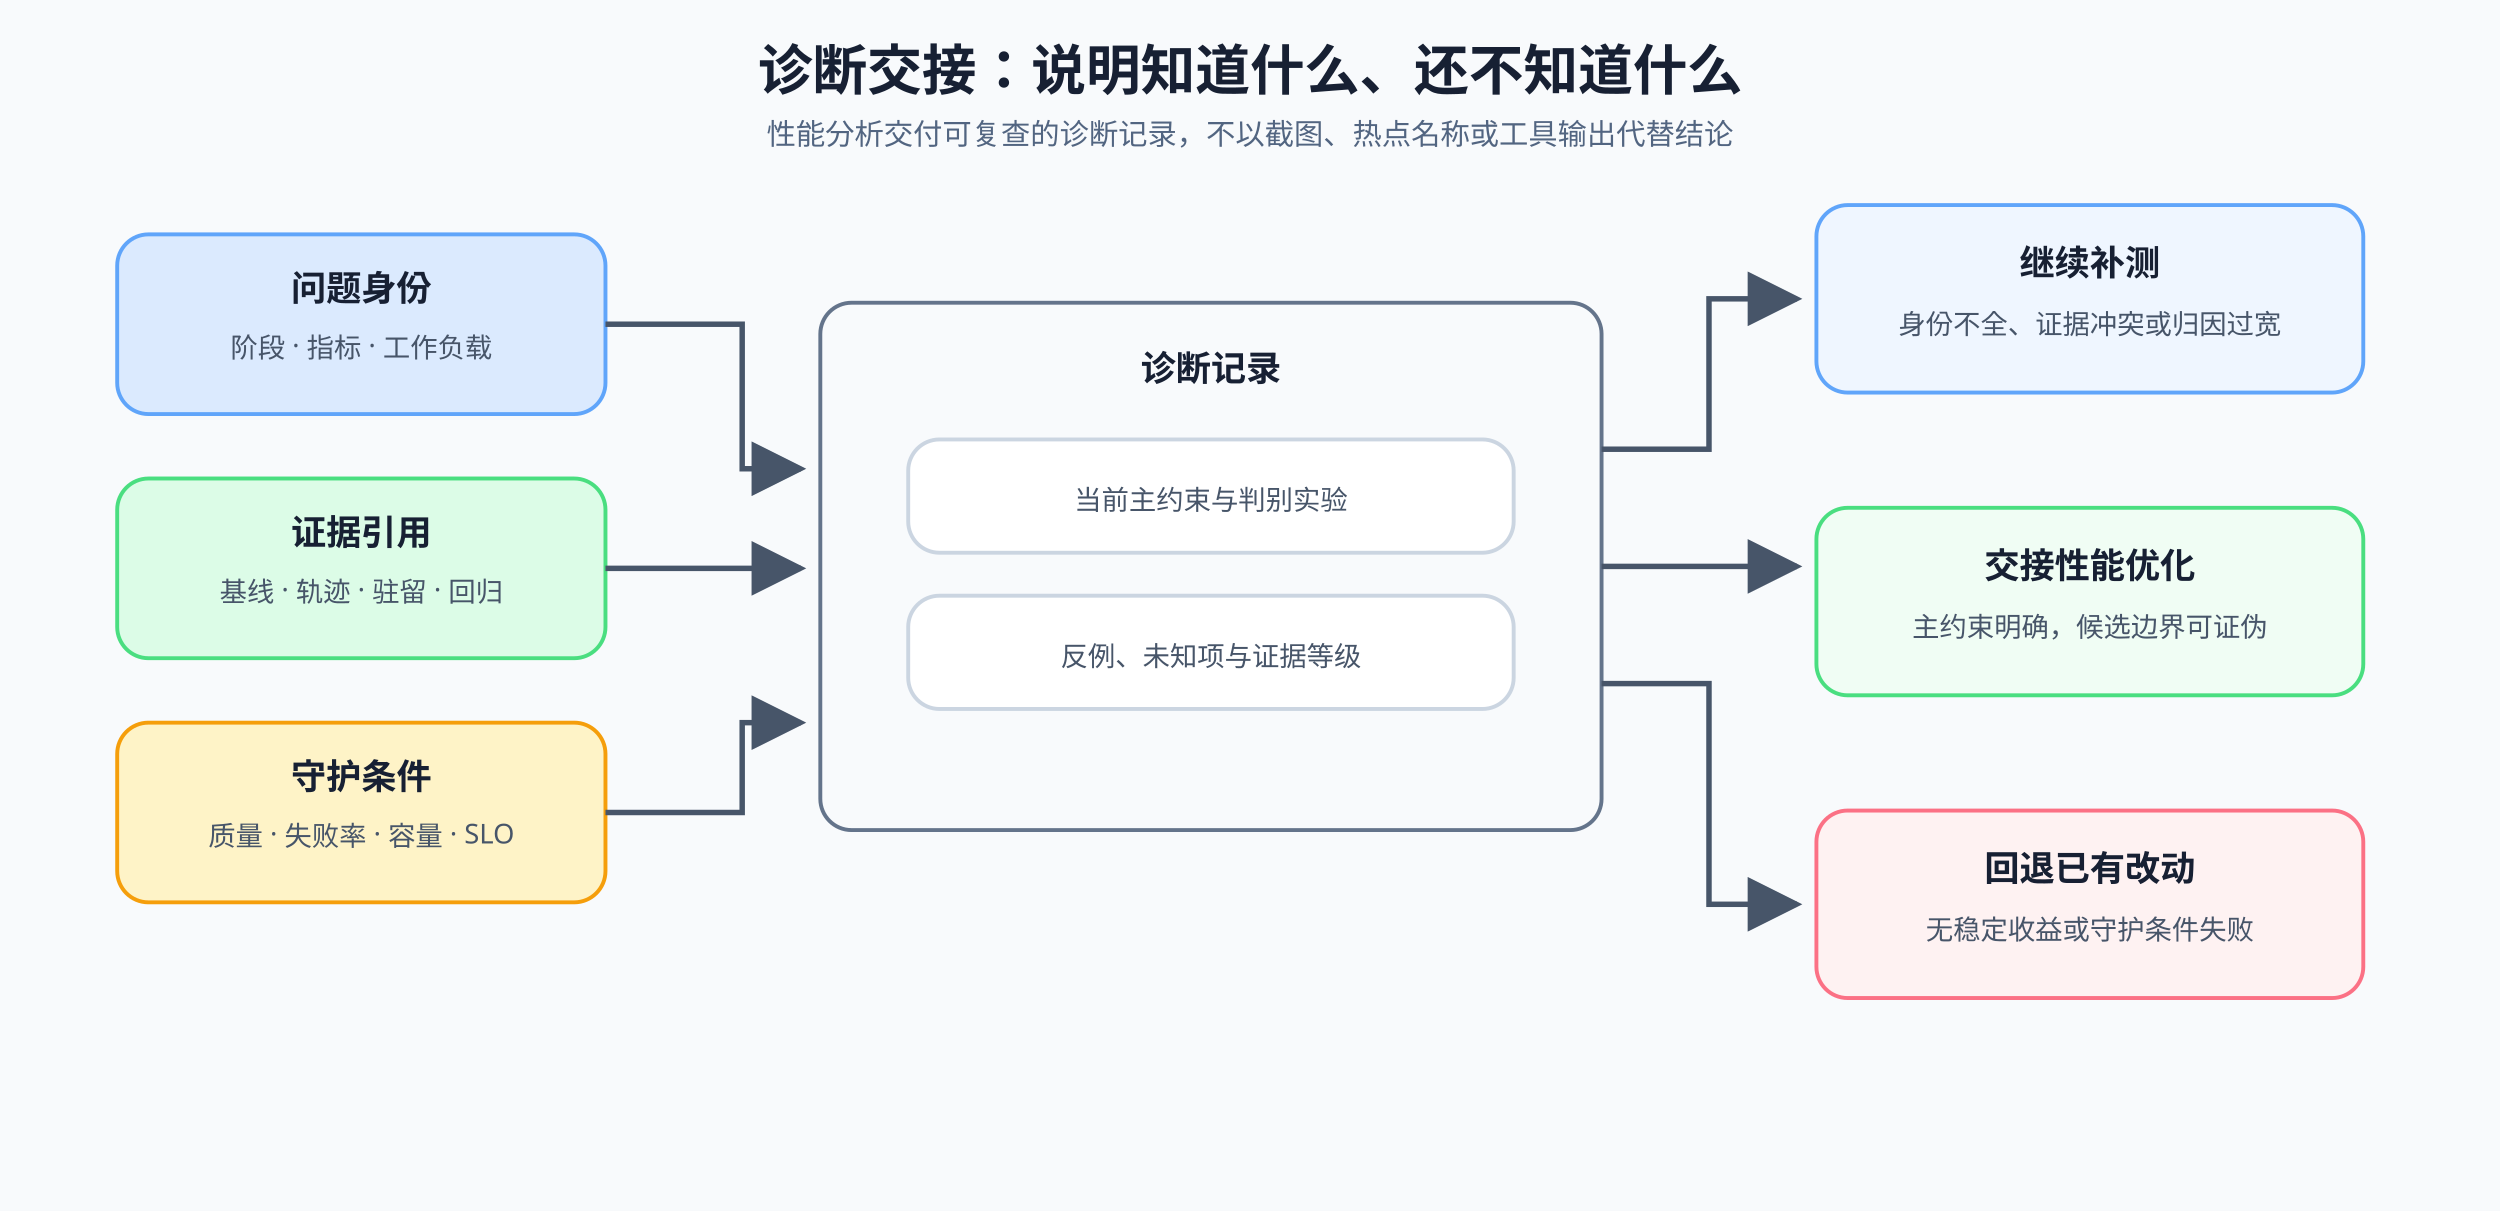
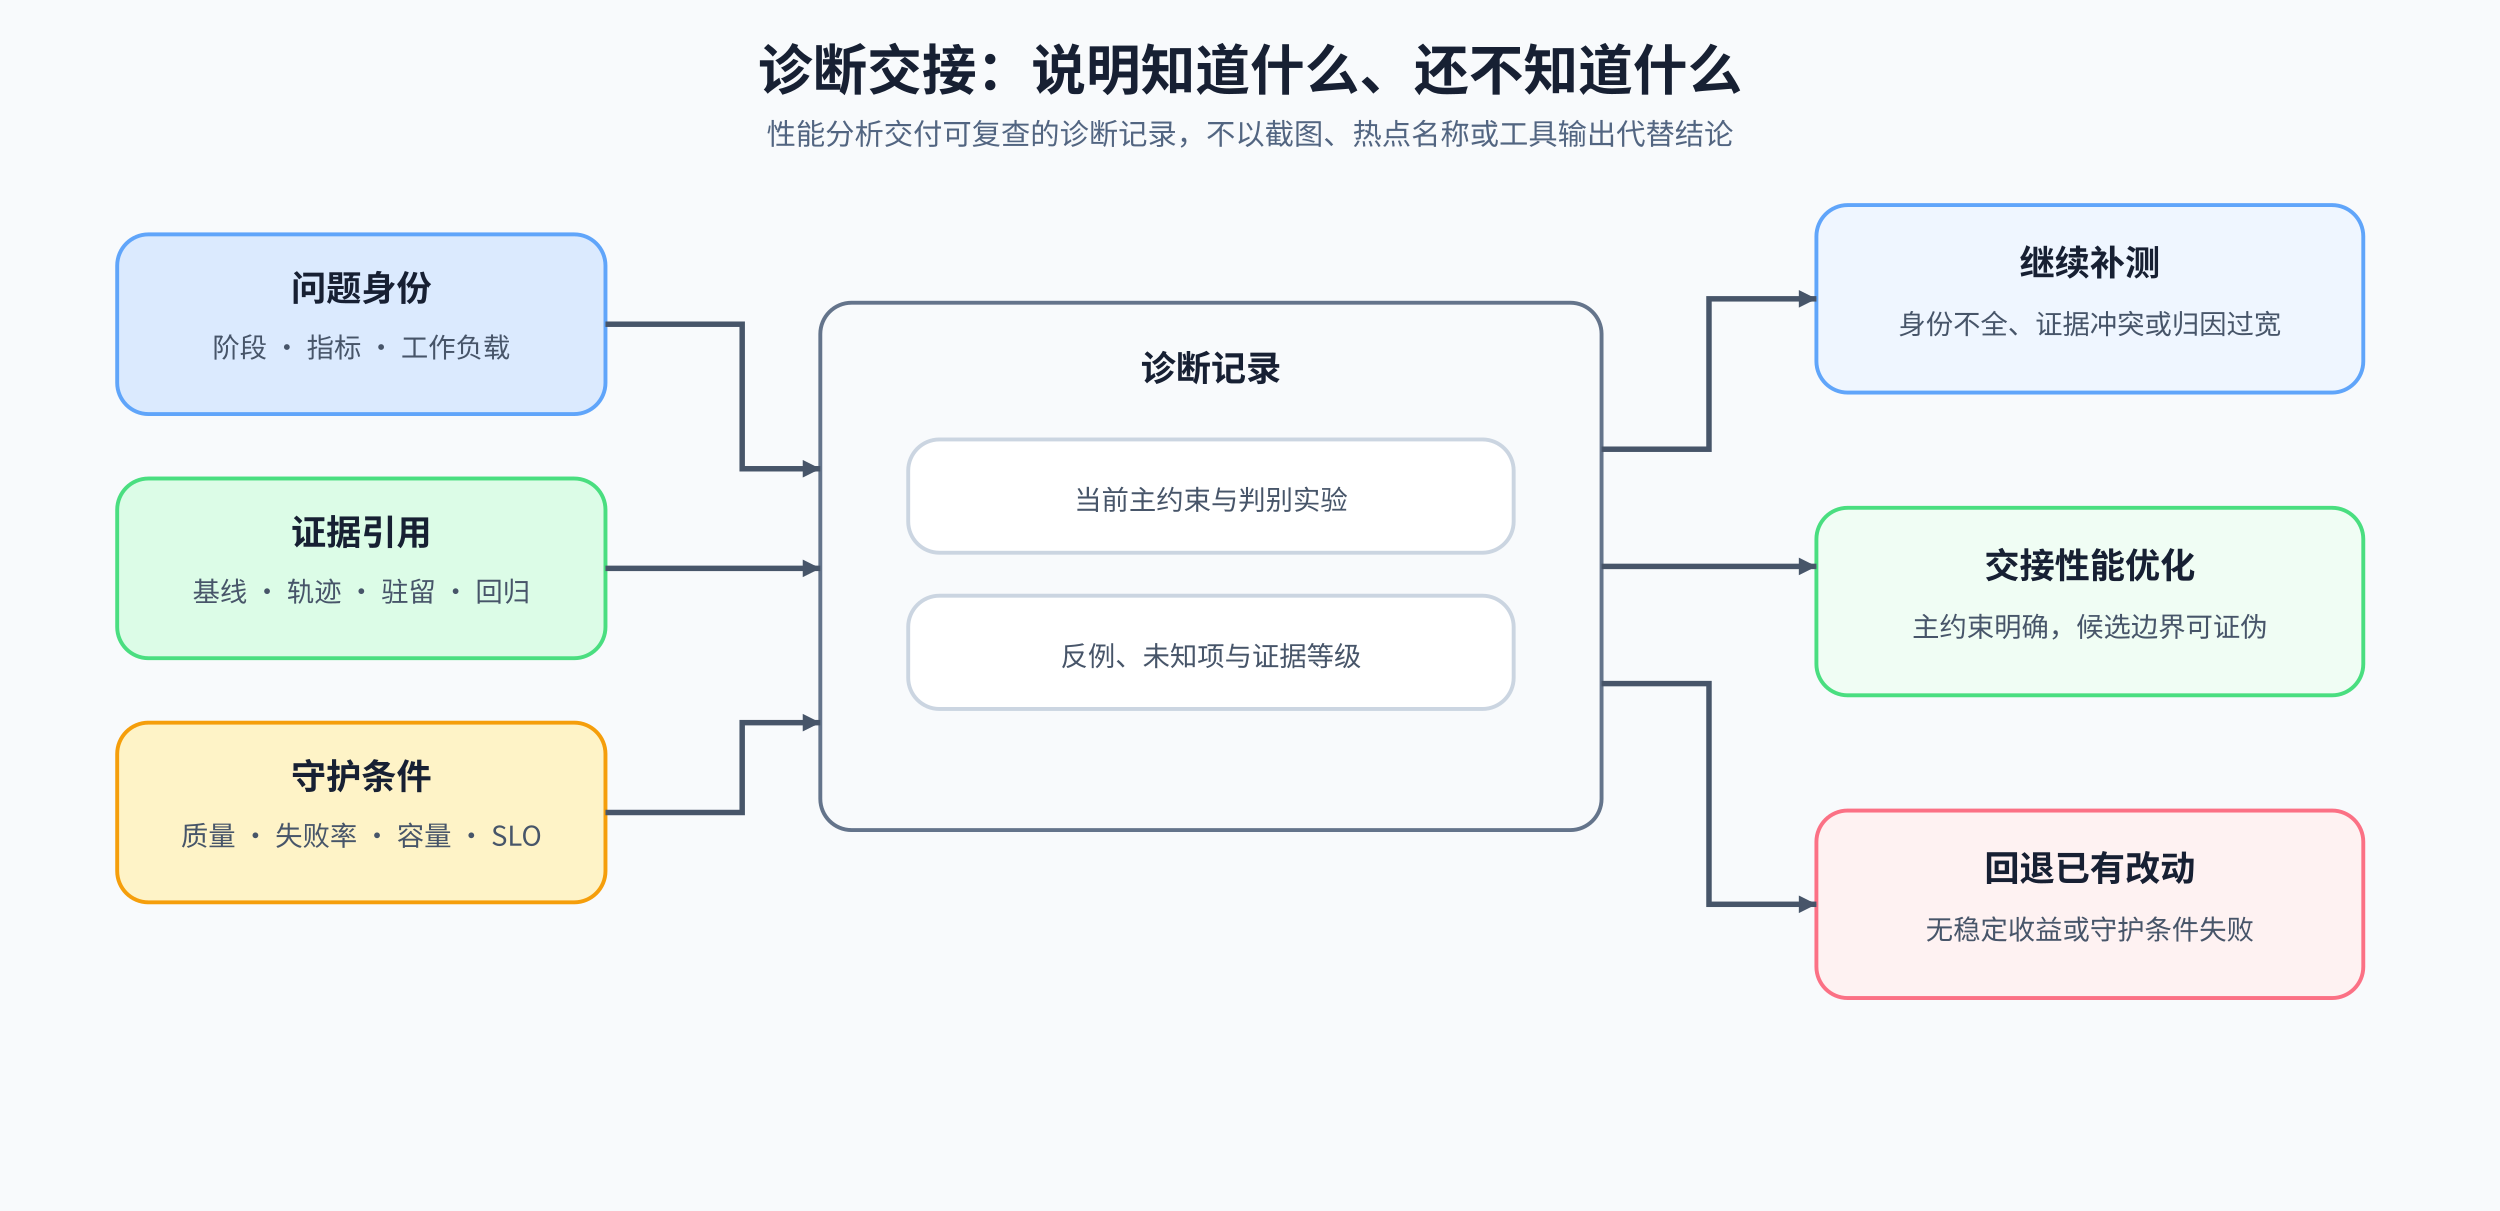
<svg xmlns="http://www.w3.org/2000/svg" width="1280" height="620" viewBox="0 0 1280 620" role="img" aria-labelledby="title desc">
  <defs>
-     <marker id="arrow" markerWidth="10" markerHeight="10" refX="9" refY="5" orient="auto">
-       <path d="M0 0L10 5L0 10Z" fill="#475569" />
+     <marker id="arrow" markerWidth="9" markerHeight="9" refX="9" refY="4.5" orient="auto" markerUnits="userSpaceOnUse">
+       <path d="M0 0L9 4.5L0 9Z" fill="#475569" />
    </marker>
-     <style>text{font-family:"Noto Sans SC","Microsoft YaHei",sans-serif;fill:#172033}.title{font-size:28px;font-weight:700}.sub{font-size:15px;fill:#526581}.head{font-size:18px;font-weight:700}.body{font-size:14px;fill:#475569}.node{stroke-width:2;rx:16}.line{stroke:#475569;stroke-width:2.8;fill:none;marker-end:url(#arrow)}</style>
+     <style>text{font-family:"Noto Sans CJK SC","Microsoft YaHei",sans-serif;fill:#172033}.title{font-size:28px;font-weight:700}.sub{font-size:15px;fill:#526581}.head{font-size:18px;font-weight:700}.body{font-size:14px;fill:#475569}.node{stroke-width:2;rx:16}.line{stroke:#475569;stroke-width:2.8;fill:none;marker-end:url(#arrow)}</style>
  </defs>
-   <rect width="1280" height="620" fill="#f8fafc" />
+   <rect id="node-0" width="1280" height="620" fill="#f8fafc" />
  <text x="640" y="46" text-anchor="middle" class="title">诊断交接：说明知道什么、还不知道什么</text>
  <text x="640" y="74" text-anchor="middle" class="sub">性能分析交付可复查的诊断记录，不以截图、热点名称或工具输出代替结论</text>
-   <rect x="60" y="120" width="250" height="92" fill="#dbeafe" stroke="#60a5fa" class="node" />
+   <rect id="node-1" x="60" y="120" width="250" height="92" fill="#dbeafe" stroke="#60a5fa" class="node" />
  <text x="185" y="154" text-anchor="middle" class="head">问题身份</text>
  <text x="185" y="183" text-anchor="middle" class="body">阶段 · 指标 · 工作负载</text>
-   <rect x="60" y="245" width="250" height="92" fill="#dcfce7" stroke="#4ade80" class="node" />
+   <rect id="node-2" x="60" y="245" width="250" height="92" fill="#dcfce7" stroke="#4ade80" class="node" />
  <text x="185" y="279" text-anchor="middle" class="head">证据引用</text>
  <text x="185" y="308" text-anchor="middle" class="body">基线 · 轨迹 · 驻留 · 回归</text>
-   <rect x="60" y="370" width="250" height="92" fill="#fef3c7" stroke="#f59e0b" class="node" />
+   <rect id="node-3" x="60" y="370" width="250" height="92" fill="#fef3c7" stroke="#f59e0b" class="node" />
  <text x="185" y="404" text-anchor="middle" class="head">守护条件</text>
  <text x="185" y="433" text-anchor="middle" class="body">质量 · 失败率 · 容量 · SLO</text>
-   <rect x="420" y="155" width="400" height="270" fill="#f8fafc" stroke="#64748b" class="node" />
+   <rect id="node-4" x="420" y="155" width="400" height="270" fill="#f8fafc" stroke="#64748b" class="node" />
  <text x="620" y="195" text-anchor="middle" class="head">诊断记录</text>
-   <rect x="465" y="225" width="310" height="58" fill="#fff" stroke="#cbd5e1" class="node" />
+   <rect id="node-5" x="465" y="225" width="310" height="58" fill="#fff" stroke="#cbd5e1" class="node" />
  <text x="620" y="261" text-anchor="middle" class="body">当前主约束与判别实验</text>
-   <rect x="465" y="305" width="310" height="58" fill="#fff" stroke="#cbd5e1" class="node" />
+   <rect id="node-6" x="465" y="305" width="310" height="58" fill="#fff" stroke="#cbd5e1" class="node" />
  <text x="620" y="341" text-anchor="middle" class="body">反例、未知项与证据等级</text>
-   <path d="M310 166H380V240H410" class="line" />
-   <path d="M310 291H410" class="line" />
-   <path d="M310 416H380V370H410" class="line" />
-   <rect x="930" y="105" width="280" height="96" fill="#eff6ff" stroke="#60a5fa" class="node" />
+   <path d="M310 166H380V240H420" data-source="node-1" data-target="node-4" class="line" />
+   <path d="M310 291H420" data-source="node-2" data-target="node-4" class="line" />
+   <path d="M310 416H380V370H420" data-source="node-3" data-target="node-4" class="line" />
+   <rect id="node-7" x="930" y="105" width="280" height="96" fill="#eff6ff" stroke="#60a5fa" class="node" />
  <text x="1070" y="141" text-anchor="middle" class="head">继续补测</text>
  <text x="1070" y="171" text-anchor="middle" class="body">身份不全、证据冲突或归因过宽</text>
-   <rect x="930" y="260" width="280" height="96" fill="#f0fdf4" stroke="#4ade80" class="node" />
+   <rect id="node-8" x="930" y="260" width="280" height="96" fill="#f0fdf4" stroke="#4ade80" class="node" />
  <text x="1070" y="296" text-anchor="middle" class="head">交接性能优化</text>
  <text x="1070" y="326" text-anchor="middle" class="body">主约束明确，候选边界可证伪</text>
-   <rect x="930" y="415" width="280" height="96" fill="#fef2f2" stroke="#fb7185" class="node" />
+   <rect id="node-9" x="930" y="415" width="280" height="96" fill="#fef2f2" stroke="#fb7185" class="node" />
  <text x="1070" y="451" text-anchor="middle" class="head">回退已有改动</text>
  <text x="1070" y="481" text-anchor="middle" class="body">无稳定收益或守护条件失败</text>
-   <path d="M820 230H875V153H920" class="line" />
-   <path d="M820 290H920" class="line" />
-   <path d="M820 350H875V463H920" class="line" />
+   <path d="M820 230H875V153H930" data-source="node-4" data-target="node-7" class="line" />
+   <path d="M820 290H930" data-source="node-4" data-target="node-8" class="line" />
+   <path d="M820 350H875V463H930" data-source="node-4" data-target="node-9" class="line" />
</svg>
